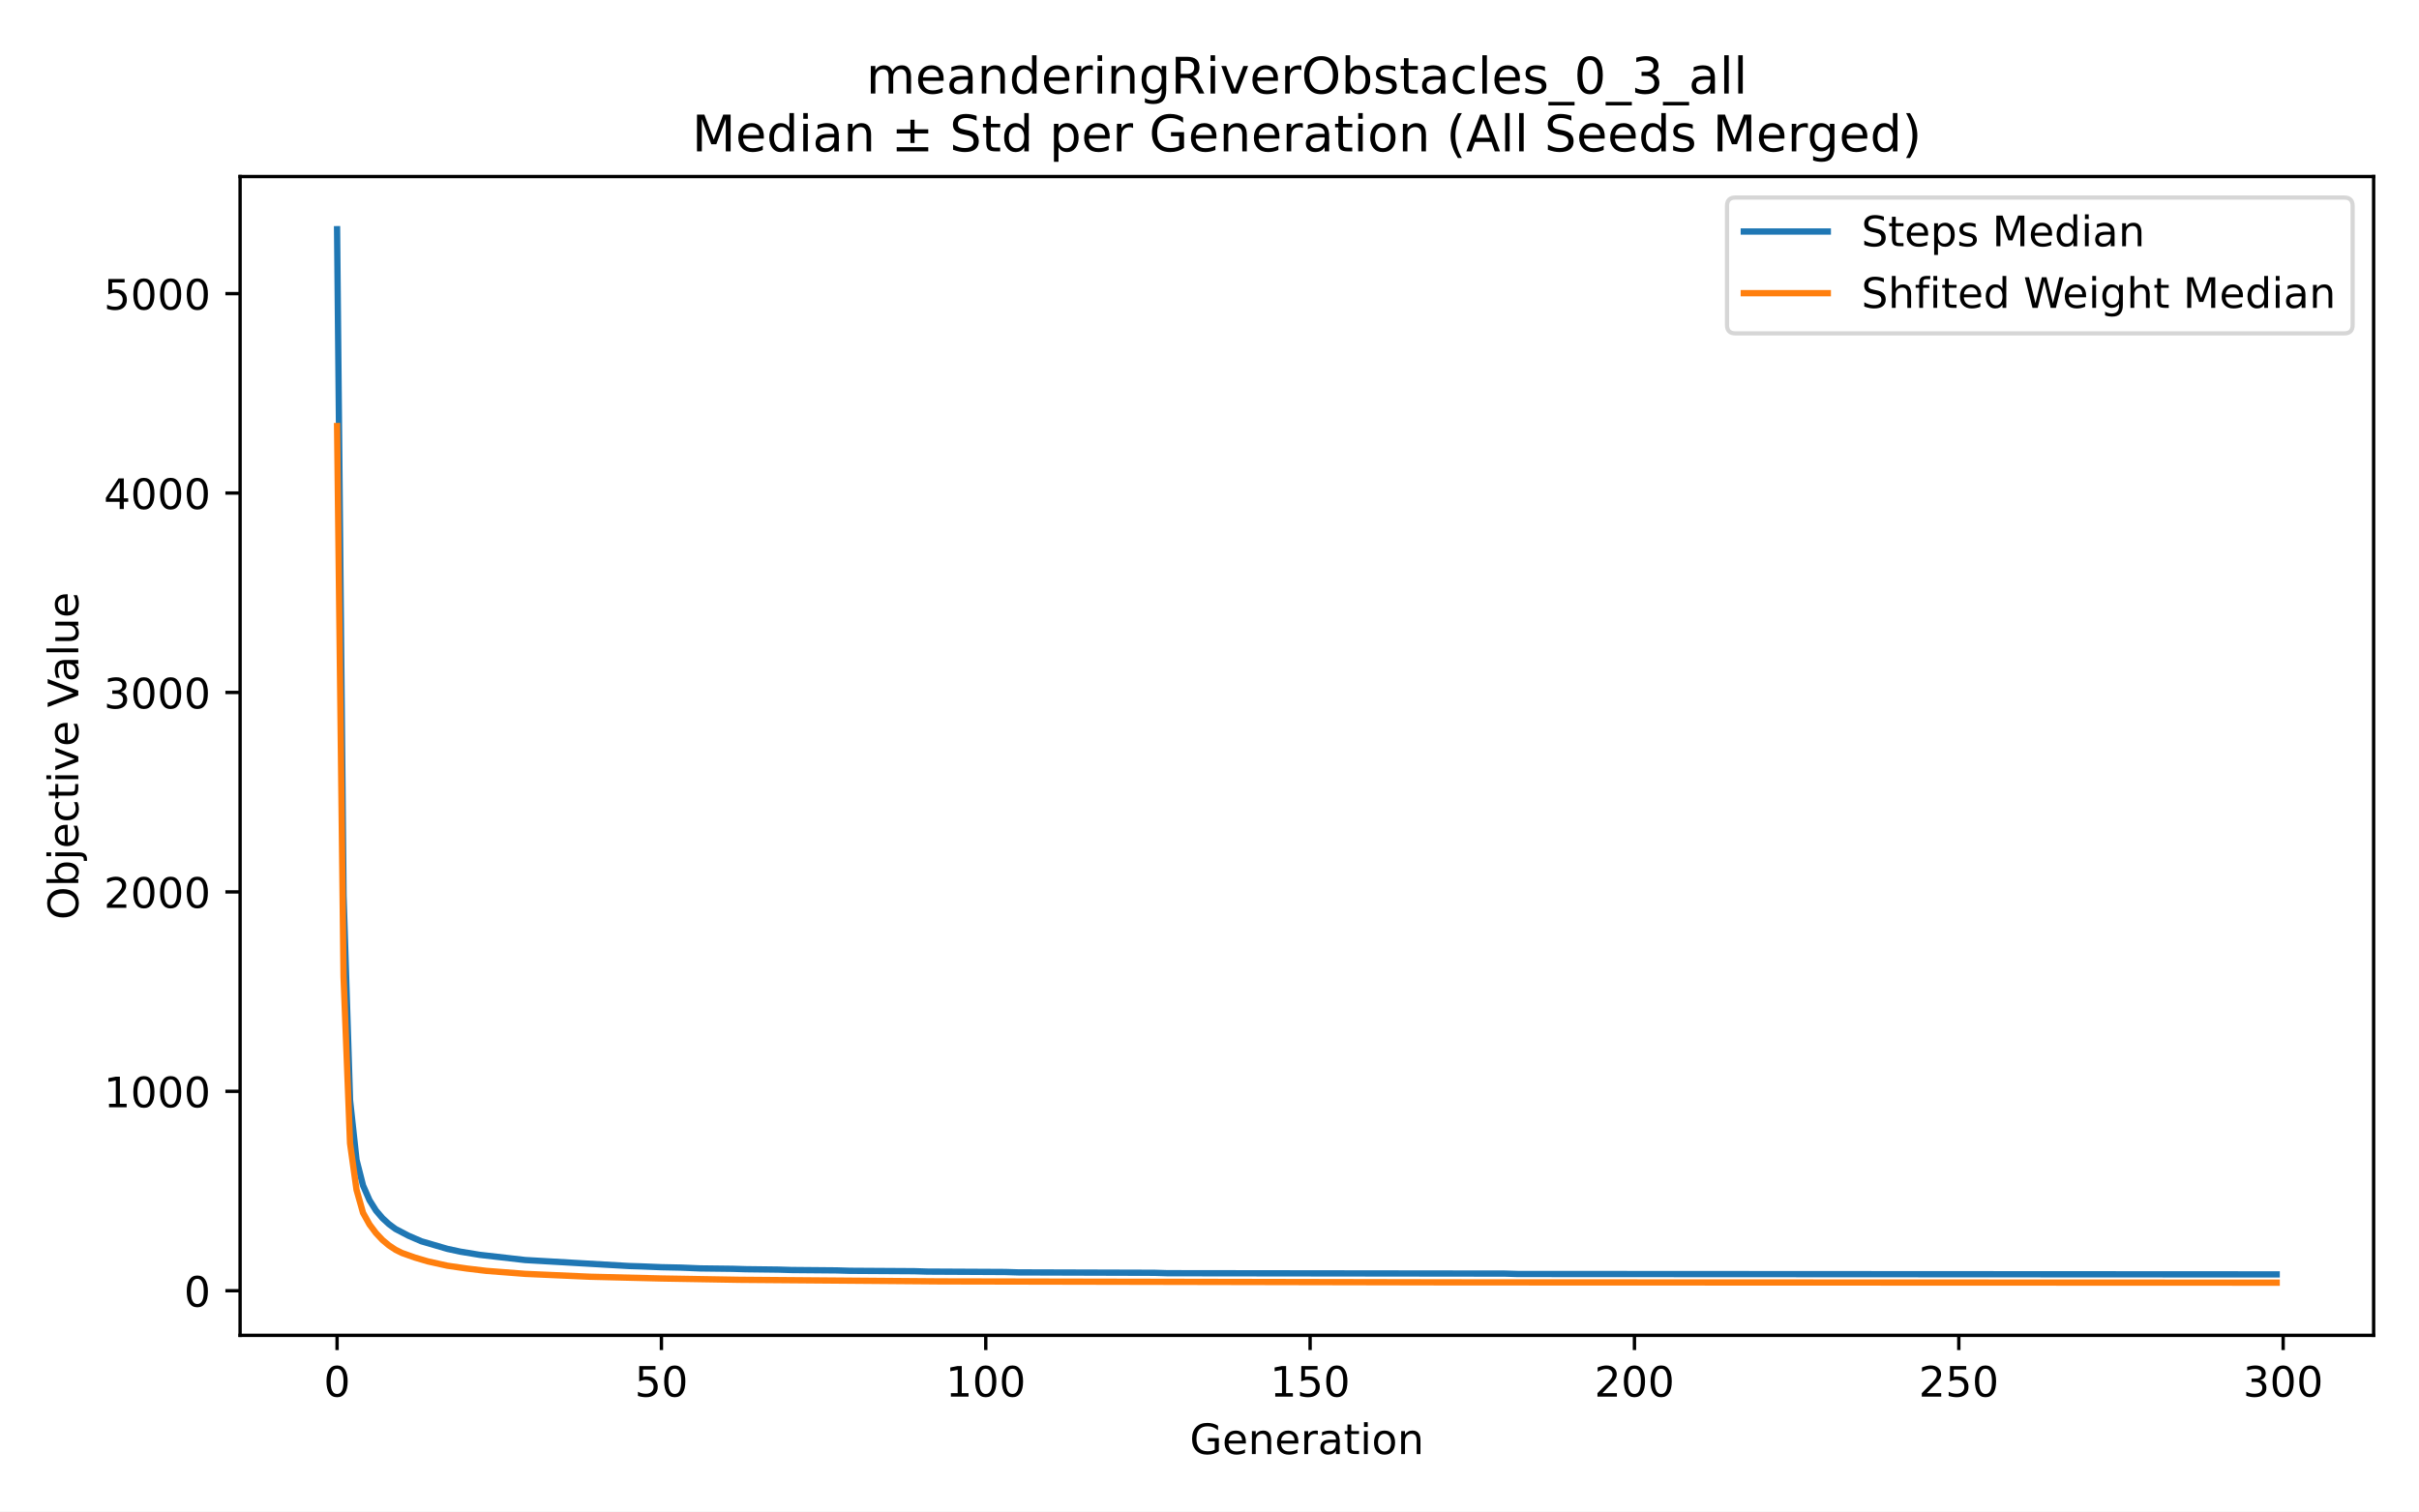
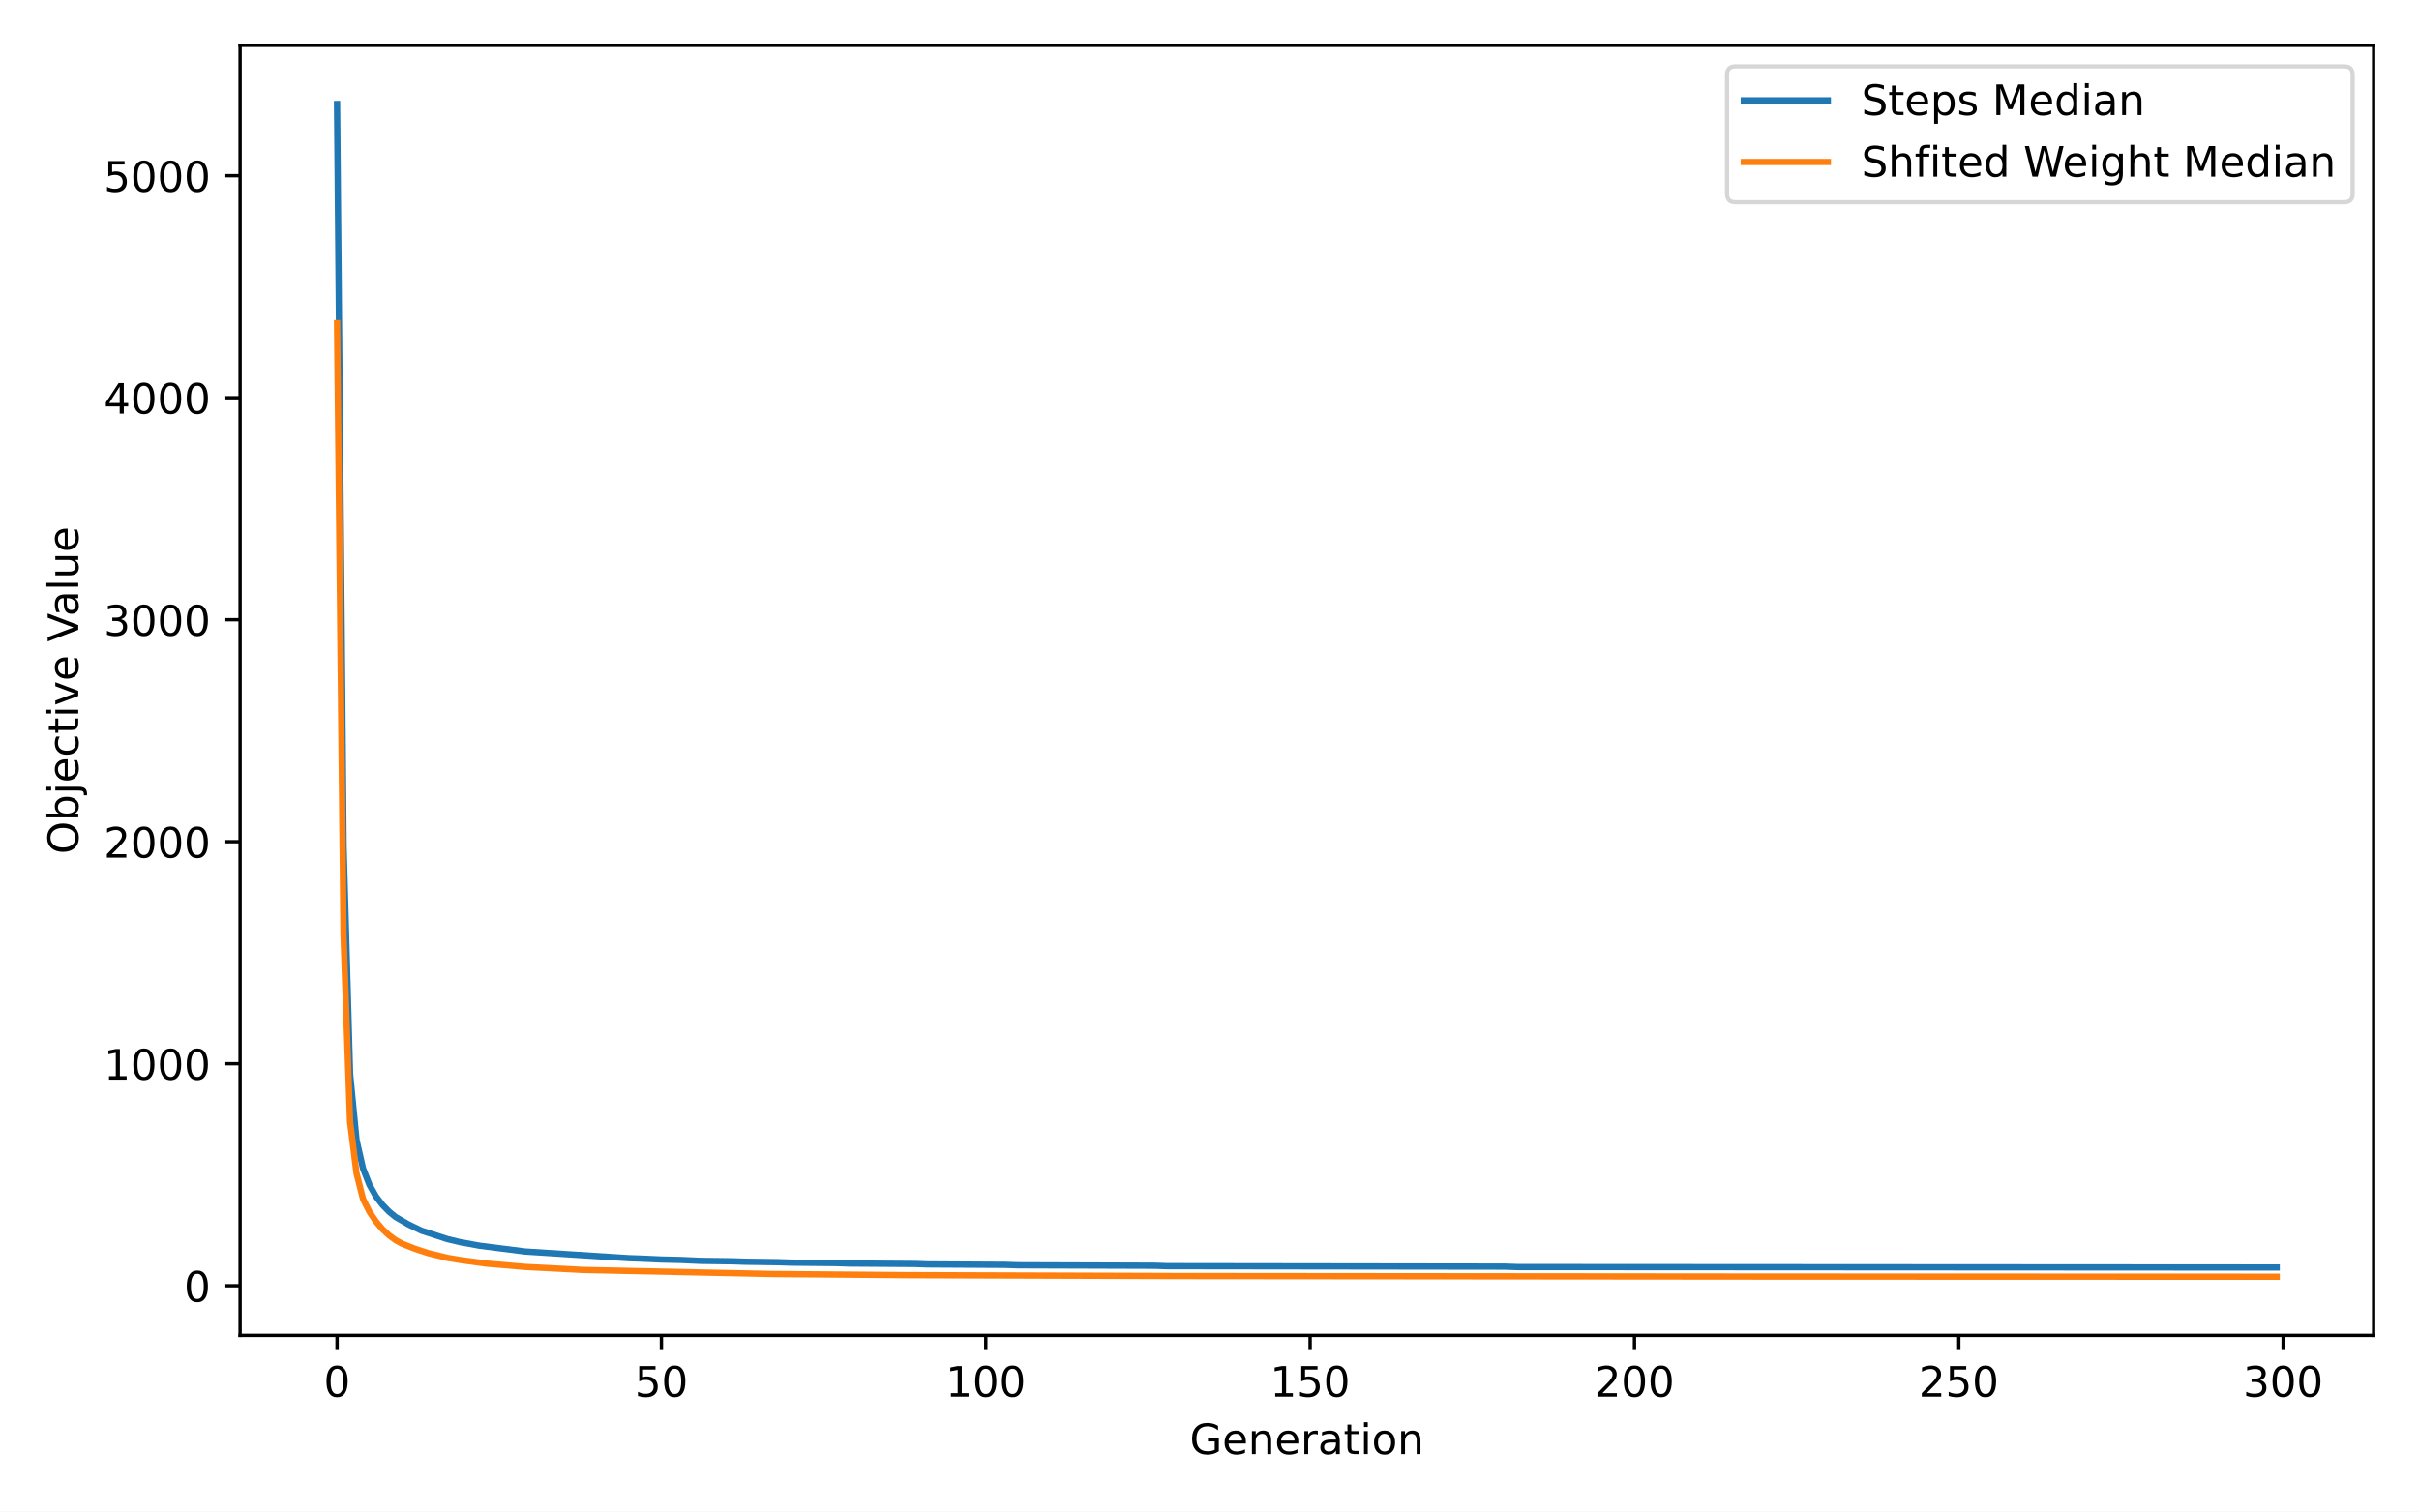
<svg xmlns="http://www.w3.org/2000/svg" xmlns:xlink="http://www.w3.org/1999/xlink" width="576pt" height="360pt" viewBox="0 0 576 360" version="1.1">
  <defs>
    <style type="text/css">*{stroke-linejoin: round; stroke-linecap: butt}</style>
  </defs>
  <g id="figure_1">
    <g id="patch_1">
      <path d="M 0 360  L 576 360  L 576 0  L 0 0  z " style="fill: #ffffff" />
    </g>
    <g id="axes_1">
      <g id="patch_2">
-         <path d="M 57.17 318.04  L 565.2 318.04  L 565.2 42.047  L 57.17 42.047  z " style="fill: #ffffff" />
+         <path d="M 57.17 318.04  L 565.2 318.04  L 565.2 10.8  L 57.17 10.8  z " style="fill: #ffffff" />
      </g>
      <g id="matplotlib.axis_1">
        <g id="xtick_1">
          <g id="line2d_1">
            <defs>
-               <path id="m3501f2c2d8" d="M 0 0  L 0 3.5  " style="stroke: #000000; stroke-width: 0.8" />
-             </defs>
-             <g>
-               <use xlink:href="#m3501f2c2d8" x="80.262" y="318.04" style="stroke: #000000; stroke-width: 0.8" />
+               <path id="md6d28631e1" d="M 0 0  L 0 3.5  " style="stroke: #000000; stroke-width: 0.8" />
+             </defs>
+             <g>
+               <use xlink:href="#md6d28631e1" x="80.262" y="318.04" style="stroke: #000000; stroke-width: 0.8" />
            </g>
          </g>
          <g id="text_1">
            <g transform="translate(77.08102 332.6384) scale(0.1 -0.1)">
              <defs>
                <path id="DejaVuSans-30" d="M 2034 4250  Q 1547 4250 1301 3770  Q 1056 3291 1056 2328  Q 1056 1369 1301 889  Q 1547 409 2034 409  Q 2525 409 2770 889  Q 3016 1369 3016 2328  Q 3016 3291 2770 3770  Q 2525 4250 2034 4250  z M 2034 4750  Q 2819 4750 3233 4129  Q 3647 3509 3647 2328  Q 3647 1150 3233 529  Q 2819 -91 2034 -91  Q 1250 -91 836 529  Q 422 1150 422 2328  Q 422 3509 836 4129  Q 1250 4750 2034 4750  z " transform="scale(0.015625)" />
              </defs>
              <use xlink:href="#DejaVuSans-30" />
            </g>
          </g>
        </g>
        <g id="xtick_2">
          <g id="line2d_2">
            <g>
-               <use xlink:href="#m3501f2c2d8" x="157.494" y="318.04" style="stroke: #000000; stroke-width: 0.8" />
+               <use xlink:href="#md6d28631e1" x="157.494" y="318.04" style="stroke: #000000; stroke-width: 0.8" />
            </g>
          </g>
          <g id="text_2">
            <g transform="translate(151.1315 332.6384) scale(0.1 -0.1)">
              <defs>
                <path id="DejaVuSans-35" d="M 691 4666  L 3169 4666  L 3169 4134  L 1269 4134  L 1269 2991  Q 1406 3038 1543 3061  Q 1681 3084 1819 3084  Q 2600 3084 3056 2656  Q 3513 2228 3513 1497  Q 3513 744 3044 326  Q 2575 -91 1722 -91  Q 1428 -91 1123 -41  Q 819 9 494 109  L 494 744  Q 775 591 1075 516  Q 1375 441 1709 441  Q 2250 441 2565 725  Q 2881 1009 2881 1497  Q 2881 1984 2565 2268  Q 2250 2553 1709 2553  Q 1456 2553 1204 2497  Q 953 2441 691 2322  L 691 4666  z " transform="scale(0.015625)" />
              </defs>
              <use xlink:href="#DejaVuSans-35" />
              <use xlink:href="#DejaVuSans-30" x="63.623" />
            </g>
          </g>
        </g>
        <g id="xtick_3">
          <g id="line2d_3">
            <g>
-               <use xlink:href="#m3501f2c2d8" x="234.726" y="318.04" style="stroke: #000000; stroke-width: 0.8" />
+               <use xlink:href="#md6d28631e1" x="234.726" y="318.04" style="stroke: #000000; stroke-width: 0.8" />
            </g>
          </g>
          <g id="text_3">
            <g transform="translate(225.1819 332.6384) scale(0.1 -0.1)">
              <defs>
                <path id="DejaVuSans-31" d="M 794 531  L 1825 531  L 1825 4091  L 703 3866  L 703 4441  L 1819 4666  L 2450 4666  L 2450 531  L 3481 531  L 3481 0  L 794 0  L 794 531  z " transform="scale(0.015625)" />
              </defs>
              <use xlink:href="#DejaVuSans-31" />
              <use xlink:href="#DejaVuSans-30" x="63.623" />
              <use xlink:href="#DejaVuSans-30" x="127.246" />
            </g>
          </g>
        </g>
        <g id="xtick_4">
          <g id="line2d_4">
            <g>
-               <use xlink:href="#m3501f2c2d8" x="311.957" y="318.04" style="stroke: #000000; stroke-width: 0.8" />
+               <use xlink:href="#md6d28631e1" x="311.957" y="318.04" style="stroke: #000000; stroke-width: 0.8" />
            </g>
          </g>
          <g id="text_4">
            <g transform="translate(302.4136 332.6384) scale(0.1 -0.1)">
              <use xlink:href="#DejaVuSans-31" />
              <use xlink:href="#DejaVuSans-35" x="63.623" />
              <use xlink:href="#DejaVuSans-30" x="127.246" />
            </g>
          </g>
        </g>
        <g id="xtick_5">
          <g id="line2d_5">
            <g>
-               <use xlink:href="#m3501f2c2d8" x="389.189" y="318.04" style="stroke: #000000; stroke-width: 0.8" />
+               <use xlink:href="#md6d28631e1" x="389.189" y="318.04" style="stroke: #000000; stroke-width: 0.8" />
            </g>
          </g>
          <g id="text_5">
            <g transform="translate(379.6452 332.6384) scale(0.1 -0.1)">
              <defs>
                <path id="DejaVuSans-32" d="M 1228 531  L 3431 531  L 3431 0  L 469 0  L 469 531  Q 828 903 1448 1529  Q 2069 2156 2228 2338  Q 2531 2678 2651 2914  Q 2772 3150 2772 3378  Q 2772 3750 2511 3984  Q 2250 4219 1831 4219  Q 1534 4219 1204 4116  Q 875 4013 500 3803  L 500 4441  Q 881 4594 1212 4672  Q 1544 4750 1819 4750  Q 2544 4750 2975 4387  Q 3406 4025 3406 3419  Q 3406 3131 3298 2873  Q 3191 2616 2906 2266  Q 2828 2175 2409 1742  Q 1991 1309 1228 531  z " transform="scale(0.015625)" />
              </defs>
              <use xlink:href="#DejaVuSans-32" />
              <use xlink:href="#DejaVuSans-30" x="63.623" />
              <use xlink:href="#DejaVuSans-30" x="127.246" />
            </g>
          </g>
        </g>
        <g id="xtick_6">
          <g id="line2d_6">
            <g>
-               <use xlink:href="#m3501f2c2d8" x="466.421" y="318.04" style="stroke: #000000; stroke-width: 0.8" />
+               <use xlink:href="#md6d28631e1" x="466.421" y="318.04" style="stroke: #000000; stroke-width: 0.8" />
            </g>
          </g>
          <g id="text_6">
            <g transform="translate(456.8769 332.6384) scale(0.1 -0.1)">
              <use xlink:href="#DejaVuSans-32" />
              <use xlink:href="#DejaVuSans-35" x="63.623" />
              <use xlink:href="#DejaVuSans-30" x="127.246" />
            </g>
          </g>
        </g>
        <g id="xtick_7">
          <g id="line2d_7">
            <g>
-               <use xlink:href="#m3501f2c2d8" x="543.652" y="318.04" style="stroke: #000000; stroke-width: 0.8" />
+               <use xlink:href="#md6d28631e1" x="543.652" y="318.04" style="stroke: #000000; stroke-width: 0.8" />
            </g>
          </g>
          <g id="text_7">
            <g transform="translate(534.1086 332.6384) scale(0.1 -0.1)">
              <defs>
                <path id="DejaVuSans-33" d="M 2597 2516  Q 3050 2419 3304 2112  Q 3559 1806 3559 1356  Q 3559 666 3084 287  Q 2609 -91 1734 -91  Q 1441 -91 1130 -33  Q 819 25 488 141  L 488 750  Q 750 597 1062 519  Q 1375 441 1716 441  Q 2309 441 2620 675  Q 2931 909 2931 1356  Q 2931 1769 2642 2001  Q 2353 2234 1838 2234  L 1294 2234  L 1294 2753  L 1863 2753  Q 2328 2753 2575 2939  Q 2822 3125 2822 3475  Q 2822 3834 2567 4026  Q 2313 4219 1838 4219  Q 1578 4219 1281 4162  Q 984 4106 628 3988  L 628 4550  Q 988 4650 1302 4700  Q 1616 4750 1894 4750  Q 2613 4750 3031 4423  Q 3450 4097 3450 3541  Q 3450 3153 3228 2886  Q 3006 2619 2597 2516  z " transform="scale(0.015625)" />
              </defs>
              <use xlink:href="#DejaVuSans-33" />
              <use xlink:href="#DejaVuSans-30" x="63.623" />
              <use xlink:href="#DejaVuSans-30" x="127.246" />
            </g>
          </g>
        </g>
        <g id="text_8">
          <g transform="translate(283.292 346.3166) scale(0.1 -0.1)">
            <defs>
              <path id="DejaVuSans-47" d="M 3809 666  L 3809 1919  L 2778 1919  L 2778 2438  L 4434 2438  L 4434 434  Q 4069 175 3628 42  Q 3188 -91 2688 -91  Q 1594 -91 976 548  Q 359 1188 359 2328  Q 359 3472 976 4111  Q 1594 4750 2688 4750  Q 3144 4750 3555 4637  Q 3966 4525 4313 4306  L 4313 3634  Q 3963 3931 3569 4081  Q 3175 4231 2741 4231  Q 1884 4231 1454 3753  Q 1025 3275 1025 2328  Q 1025 1384 1454 906  Q 1884 428 2741 428  Q 3075 428 3337 486  Q 3600 544 3809 666  z " transform="scale(0.015625)" />
              <path id="DejaVuSans-65" d="M 3597 1894  L 3597 1613  L 953 1613  Q 991 1019 1311 708  Q 1631 397 2203 397  Q 2534 397 2845 478  Q 3156 559 3463 722  L 3463 178  Q 3153 47 2828 -22  Q 2503 -91 2169 -91  Q 1331 -91 842 396  Q 353 884 353 1716  Q 353 2575 817 3079  Q 1281 3584 2069 3584  Q 2775 3584 3186 3129  Q 3597 2675 3597 1894  z M 3022 2063  Q 3016 2534 2758 2815  Q 2500 3097 2075 3097  Q 1594 3097 1305 2825  Q 1016 2553 972 2059  L 3022 2063  z " transform="scale(0.015625)" />
              <path id="DejaVuSans-6e" d="M 3513 2113  L 3513 0  L 2938 0  L 2938 2094  Q 2938 2591 2744 2837  Q 2550 3084 2163 3084  Q 1697 3084 1428 2787  Q 1159 2491 1159 1978  L 1159 0  L 581 0  L 581 3500  L 1159 3500  L 1159 2956  Q 1366 3272 1645 3428  Q 1925 3584 2291 3584  Q 2894 3584 3203 3211  Q 3513 2838 3513 2113  z " transform="scale(0.015625)" />
              <path id="DejaVuSans-72" d="M 2631 2963  Q 2534 3019 2420 3045  Q 2306 3072 2169 3072  Q 1681 3072 1420 2755  Q 1159 2438 1159 1844  L 1159 0  L 581 0  L 581 3500  L 1159 3500  L 1159 2956  Q 1341 3275 1631 3429  Q 1922 3584 2338 3584  Q 2397 3584 2469 3576  Q 2541 3569 2628 3553  L 2631 2963  z " transform="scale(0.015625)" />
              <path id="DejaVuSans-61" d="M 2194 1759  Q 1497 1759 1228 1600  Q 959 1441 959 1056  Q 959 750 1161 570  Q 1363 391 1709 391  Q 2188 391 2477 730  Q 2766 1069 2766 1631  L 2766 1759  L 2194 1759  z M 3341 1997  L 3341 0  L 2766 0  L 2766 531  Q 2569 213 2275 61  Q 1981 -91 1556 -91  Q 1019 -91 701 211  Q 384 513 384 1019  Q 384 1609 779 1909  Q 1175 2209 1959 2209  L 2766 2209  L 2766 2266  Q 2766 2663 2505 2880  Q 2244 3097 1772 3097  Q 1472 3097 1187 3025  Q 903 2953 641 2809  L 641 3341  Q 956 3463 1253 3523  Q 1550 3584 1831 3584  Q 2591 3584 2966 3190  Q 3341 2797 3341 1997  z " transform="scale(0.015625)" />
              <path id="DejaVuSans-74" d="M 1172 4494  L 1172 3500  L 2356 3500  L 2356 3053  L 1172 3053  L 1172 1153  Q 1172 725 1289 603  Q 1406 481 1766 481  L 2356 481  L 2356 0  L 1766 0  Q 1100 0 847 248  Q 594 497 594 1153  L 594 3053  L 172 3053  L 172 3500  L 594 3500  L 594 4494  L 1172 4494  z " transform="scale(0.015625)" />
              <path id="DejaVuSans-69" d="M 603 3500  L 1178 3500  L 1178 0  L 603 0  L 603 3500  z M 603 4863  L 1178 4863  L 1178 4134  L 603 4134  L 603 4863  z " transform="scale(0.015625)" />
              <path id="DejaVuSans-6f" d="M 1959 3097  Q 1497 3097 1228 2736  Q 959 2375 959 1747  Q 959 1119 1226 758  Q 1494 397 1959 397  Q 2419 397 2687 759  Q 2956 1122 2956 1747  Q 2956 2369 2687 2733  Q 2419 3097 1959 3097  z M 1959 3584  Q 2709 3584 3137 3096  Q 3566 2609 3566 1747  Q 3566 888 3137 398  Q 2709 -91 1959 -91  Q 1206 -91 779 398  Q 353 888 353 1747  Q 353 2609 779 3096  Q 1206 3584 1959 3584  z " transform="scale(0.015625)" />
            </defs>
            <use xlink:href="#DejaVuSans-47" />
            <use xlink:href="#DejaVuSans-65" x="77.49" />
            <use xlink:href="#DejaVuSans-6e" x="139.014" />
            <use xlink:href="#DejaVuSans-65" x="202.393" />
            <use xlink:href="#DejaVuSans-72" x="263.916" />
            <use xlink:href="#DejaVuSans-61" x="305.029" />
            <use xlink:href="#DejaVuSans-74" x="366.309" />
            <use xlink:href="#DejaVuSans-69" x="405.518" />
            <use xlink:href="#DejaVuSans-6f" x="433.301" />
            <use xlink:href="#DejaVuSans-6e" x="494.482" />
          </g>
        </g>
      </g>
      <g id="matplotlib.axis_2">
        <g id="ytick_1">
          <g id="line2d_8">
            <defs>
-               <path id="md5a697df8e" d="M 0 0  L -3.5 0  " style="stroke: #000000; stroke-width: 0.8" />
-             </defs>
-             <g>
-               <use xlink:href="#md5a697df8e" x="57.17" y="307.418" style="stroke: #000000; stroke-width: 0.8" />
+               <path id="m8e016ef802" d="M 0 0  L -3.5 0  " style="stroke: #000000; stroke-width: 0.8" />
+             </defs>
+             <g>
+               <use xlink:href="#m8e016ef802" x="57.17" y="306.215" style="stroke: #000000; stroke-width: 0.8" />
            </g>
          </g>
          <g id="text_9">
-             <g transform="translate(43.8075 311.2172) scale(0.1 -0.1)">
+             <g transform="translate(43.8075 310.0146) scale(0.1 -0.1)">
              <use xlink:href="#DejaVuSans-30" />
            </g>
          </g>
        </g>
        <g id="ytick_2">
          <g id="line2d_9">
            <g>
-               <use xlink:href="#md5a697df8e" x="57.17" y="259.921" style="stroke: #000000; stroke-width: 0.8" />
+               <use xlink:href="#m8e016ef802" x="57.17" y="253.341" style="stroke: #000000; stroke-width: 0.8" />
            </g>
          </g>
          <g id="text_10">
-             <g transform="translate(24.72 263.7204) scale(0.1 -0.1)">
+             <g transform="translate(24.72 257.1403) scale(0.1 -0.1)">
              <use xlink:href="#DejaVuSans-31" />
              <use xlink:href="#DejaVuSans-30" x="63.623" />
              <use xlink:href="#DejaVuSans-30" x="127.246" />
              <use xlink:href="#DejaVuSans-30" x="190.869" />
            </g>
          </g>
        </g>
        <g id="ytick_3">
          <g id="line2d_10">
            <g>
-               <use xlink:href="#md5a697df8e" x="57.17" y="212.424" style="stroke: #000000; stroke-width: 0.8" />
+               <use xlink:href="#m8e016ef802" x="57.17" y="200.467" style="stroke: #000000; stroke-width: 0.8" />
            </g>
          </g>
          <g id="text_11">
-             <g transform="translate(24.72 216.2236) scale(0.1 -0.1)">
+             <g transform="translate(24.72 204.266) scale(0.1 -0.1)">
              <use xlink:href="#DejaVuSans-32" />
              <use xlink:href="#DejaVuSans-30" x="63.623" />
              <use xlink:href="#DejaVuSans-30" x="127.246" />
              <use xlink:href="#DejaVuSans-30" x="190.869" />
            </g>
          </g>
        </g>
        <g id="ytick_4">
          <g id="line2d_11">
            <g>
-               <use xlink:href="#md5a697df8e" x="57.17" y="164.928" style="stroke: #000000; stroke-width: 0.8" />
+               <use xlink:href="#m8e016ef802" x="57.17" y="147.592" style="stroke: #000000; stroke-width: 0.8" />
            </g>
          </g>
          <g id="text_12">
-             <g transform="translate(24.72 168.7267) scale(0.1 -0.1)">
+             <g transform="translate(24.72 151.3917) scale(0.1 -0.1)">
              <use xlink:href="#DejaVuSans-33" />
              <use xlink:href="#DejaVuSans-30" x="63.623" />
              <use xlink:href="#DejaVuSans-30" x="127.246" />
              <use xlink:href="#DejaVuSans-30" x="190.869" />
            </g>
          </g>
        </g>
        <g id="ytick_5">
          <g id="line2d_12">
            <g>
-               <use xlink:href="#md5a697df8e" x="57.17" y="117.431" style="stroke: #000000; stroke-width: 0.8" />
+               <use xlink:href="#m8e016ef802" x="57.17" y="94.718" style="stroke: #000000; stroke-width: 0.8" />
            </g>
          </g>
          <g id="text_13">
-             <g transform="translate(24.72 121.2299) scale(0.1 -0.1)">
+             <g transform="translate(24.72 98.51738) scale(0.1 -0.1)">
              <defs>
                <path id="DejaVuSans-34" d="M 2419 4116  L 825 1625  L 2419 1625  L 2419 4116  z M 2253 4666  L 3047 4666  L 3047 1625  L 3713 1625  L 3713 1100  L 3047 1100  L 3047 0  L 2419 0  L 2419 1100  L 313 1100  L 313 1709  L 2253 4666  z " transform="scale(0.015625)" />
              </defs>
              <use xlink:href="#DejaVuSans-34" />
              <use xlink:href="#DejaVuSans-30" x="63.623" />
              <use xlink:href="#DejaVuSans-30" x="127.246" />
              <use xlink:href="#DejaVuSans-30" x="190.869" />
            </g>
          </g>
        </g>
        <g id="ytick_6">
          <g id="line2d_13">
            <g>
-               <use xlink:href="#md5a697df8e" x="57.17" y="69.934" style="stroke: #000000; stroke-width: 0.8" />
+               <use xlink:href="#m8e016ef802" x="57.17" y="41.844" style="stroke: #000000; stroke-width: 0.8" />
            </g>
          </g>
          <g id="text_14">
-             <g transform="translate(24.72 73.73307) scale(0.1 -0.1)">
+             <g transform="translate(24.72 45.64308) scale(0.1 -0.1)">
              <use xlink:href="#DejaVuSans-35" />
              <use xlink:href="#DejaVuSans-30" x="63.623" />
              <use xlink:href="#DejaVuSans-30" x="127.246" />
              <use xlink:href="#DejaVuSans-30" x="190.869" />
            </g>
          </g>
        </g>
        <g id="text_15">
-           <g transform="translate(18.64031 219.0741) rotate(-90) scale(0.1 -0.1)">
+           <g transform="translate(18.64031 203.4505) rotate(-90) scale(0.1 -0.1)">
            <defs>
              <path id="DejaVuSans-4f" d="M 2522 4238  Q 1834 4238 1429 3725  Q 1025 3213 1025 2328  Q 1025 1447 1429 934  Q 1834 422 2522 422  Q 3209 422 3611 934  Q 4013 1447 4013 2328  Q 4013 3213 3611 3725  Q 3209 4238 2522 4238  z M 2522 4750  Q 3503 4750 4090 4092  Q 4678 3434 4678 2328  Q 4678 1225 4090 567  Q 3503 -91 2522 -91  Q 1538 -91 948 565  Q 359 1222 359 2328  Q 359 3434 948 4092  Q 1538 4750 2522 4750  z " transform="scale(0.015625)" />
              <path id="DejaVuSans-62" d="M 3116 1747  Q 3116 2381 2855 2742  Q 2594 3103 2138 3103  Q 1681 3103 1420 2742  Q 1159 2381 1159 1747  Q 1159 1113 1420 752  Q 1681 391 2138 391  Q 2594 391 2855 752  Q 3116 1113 3116 1747  z M 1159 2969  Q 1341 3281 1617 3432  Q 1894 3584 2278 3584  Q 2916 3584 3314 3078  Q 3713 2572 3713 1747  Q 3713 922 3314 415  Q 2916 -91 2278 -91  Q 1894 -91 1617 61  Q 1341 213 1159 525  L 1159 0  L 581 0  L 581 4863  L 1159 4863  L 1159 2969  z " transform="scale(0.015625)" />
              <path id="DejaVuSans-6a" d="M 603 3500  L 1178 3500  L 1178 -63  Q 1178 -731 923 -1031  Q 669 -1331 103 -1331  L -116 -1331  L -116 -844  L 38 -844  Q 366 -844 484 -692  Q 603 -541 603 -63  L 603 3500  z M 603 4863  L 1178 4863  L 1178 4134  L 603 4134  L 603 4863  z " transform="scale(0.015625)" />
              <path id="DejaVuSans-63" d="M 3122 3366  L 3122 2828  Q 2878 2963 2633 3030  Q 2388 3097 2138 3097  Q 1578 3097 1268 2742  Q 959 2388 959 1747  Q 959 1106 1268 751  Q 1578 397 2138 397  Q 2388 397 2633 464  Q 2878 531 3122 666  L 3122 134  Q 2881 22 2623 -34  Q 2366 -91 2075 -91  Q 1284 -91 818 406  Q 353 903 353 1747  Q 353 2603 823 3093  Q 1294 3584 2113 3584  Q 2378 3584 2631 3529  Q 2884 3475 3122 3366  z " transform="scale(0.015625)" />
              <path id="DejaVuSans-76" d="M 191 3500  L 800 3500  L 1894 563  L 2988 3500  L 3597 3500  L 2284 0  L 1503 0  L 191 3500  z " transform="scale(0.015625)" />
              <path id="DejaVuSans-20" transform="scale(0.015625)" />
              <path id="DejaVuSans-56" d="M 1831 0  L 50 4666  L 709 4666  L 2188 738  L 3669 4666  L 4325 4666  L 2547 0  L 1831 0  z " transform="scale(0.015625)" />
              <path id="DejaVuSans-6c" d="M 603 4863  L 1178 4863  L 1178 0  L 603 0  L 603 4863  z " transform="scale(0.015625)" />
              <path id="DejaVuSans-75" d="M 544 1381  L 544 3500  L 1119 3500  L 1119 1403  Q 1119 906 1312 657  Q 1506 409 1894 409  Q 2359 409 2629 706  Q 2900 1003 2900 1516  L 2900 3500  L 3475 3500  L 3475 0  L 2900 0  L 2900 538  Q 2691 219 2414 64  Q 2138 -91 1772 -91  Q 1169 -91 856 284  Q 544 659 544 1381  z M 1991 3584  L 1991 3584  z " transform="scale(0.015625)" />
            </defs>
            <use xlink:href="#DejaVuSans-4f" />
            <use xlink:href="#DejaVuSans-62" x="78.711" />
            <use xlink:href="#DejaVuSans-6a" x="142.188" />
            <use xlink:href="#DejaVuSans-65" x="169.971" />
            <use xlink:href="#DejaVuSans-63" x="231.494" />
            <use xlink:href="#DejaVuSans-74" x="286.475" />
            <use xlink:href="#DejaVuSans-69" x="325.684" />
            <use xlink:href="#DejaVuSans-76" x="353.467" />
            <use xlink:href="#DejaVuSans-65" x="412.646" />
            <use xlink:href="#DejaVuSans-20" x="474.17" />
            <use xlink:href="#DejaVuSans-56" x="505.957" />
            <use xlink:href="#DejaVuSans-61" x="566.615" />
            <use xlink:href="#DejaVuSans-6c" x="627.895" />
            <use xlink:href="#DejaVuSans-75" x="655.678" />
            <use xlink:href="#DejaVuSans-65" x="719.057" />
          </g>
        </g>
      </g>
      <g id="line2d_14">
-         <path d="M 80.262 54.592  L 81.807 213.327  L 83.352 262.011  L 84.896 276.26  L 86.441 282.34  L 87.985 285.854  L 89.53 288.324  L 91.075 290.129  L 92.619 291.554  L 94.164 292.694  L 97.253 294.309  L 100.343 295.639  L 106.521 297.444  L 109.61 298.109  L 114.244 298.869  L 125.057 300.103  L 149.771 301.528  L 152.86 301.623  L 157.494 301.813  L 162.128 301.908  L 166.762 302.098  L 174.485 302.193  L 177.574 302.288  L 185.297 302.383  L 188.387 302.478  L 199.199 302.573  L 202.288 302.668  L 217.735 302.763  L 220.824 302.858  L 239.36 302.953  L 242.449 303.048  L 274.886 303.143  L 277.975 303.238  L 358.296 303.333  L 361.386 303.428  L 542.108 303.523  L 542.108 303.523  " clip-path="url(#p85c5a3e337)" style="fill: none; stroke: #1f77b4; stroke-width: 1.5; stroke-linecap: square" />
+         <path d="M 80.262 24.765  L 81.807 201.471  L 83.352 255.668  L 84.896 271.53  L 86.441 278.298  L 87.985 282.21  L 89.53 284.96  L 91.075 286.969  L 92.619 288.555  L 94.164 289.824  L 97.253 291.622  L 100.343 293.103  L 106.521 295.112  L 109.61 295.852  L 114.244 296.698  L 125.057 298.073  L 149.771 299.659  L 152.86 299.765  L 157.494 299.976  L 162.128 300.082  L 166.762 300.293  L 174.485 300.399  L 177.574 300.505  L 185.297 300.611  L 188.387 300.716  L 199.199 300.822  L 202.288 300.928  L 217.735 301.034  L 220.824 301.139  L 239.36 301.245  L 242.449 301.351  L 274.886 301.457  L 277.975 301.562  L 358.296 301.668  L 361.386 301.774  L 542.108 301.88  L 542.108 301.88  " clip-path="url(#p77d2aba9ed)" style="fill: none; stroke: #1f77b4; stroke-width: 1.5; stroke-linecap: square" />
      </g>
      <g id="line2d_15">
-         <path d="M 80.262 101.477  L 81.807 232.627  L 83.352 272.301  L 84.896 283.385  L 86.441 288.859  L 87.985 291.63  L 89.53 293.693  L 91.075 295.333  L 92.619 296.623  L 94.164 297.648  L 95.709 298.419  L 98.798 299.515  L 101.887 300.427  L 106.521 301.456  L 111.155 302.128  L 115.789 302.681  L 125.057 303.397  L 140.503 304.08  L 157.494 304.499  L 176.03 304.812  L 223.913 305.189  L 345.939 305.422  L 542.108 305.494  L 542.108 305.494  " clip-path="url(#p85c5a3e337)" style="fill: none; stroke: #ff7f0e; stroke-width: 1.5; stroke-linecap: square" />
+         <path d="M 80.262 76.958  L 81.807 222.957  L 83.352 267.123  L 84.896 279.462  L 86.441 285.555  L 87.985 288.64  L 89.53 290.936  L 91.075 292.762  L 92.619 294.199  L 94.164 295.339  L 95.709 296.197  L 98.798 297.417  L 101.887 298.433  L 106.521 299.578  L 109.61 300.096  L 115.789 300.942  L 125.057 301.739  L 138.958 302.462  L 183.753 303.422  L 216.19 303.694  L 279.52 303.904  L 421.626 304.035  L 542.108 304.074  L 542.108 304.074  " clip-path="url(#p77d2aba9ed)" style="fill: none; stroke: #ff7f0e; stroke-width: 1.5; stroke-linecap: square" />
      </g>
      <g id="patch_3">
-         <path d="M 57.17 318.04  L 57.17 42.047  " style="fill: none; stroke: #000000; stroke-width: 0.8; stroke-linejoin: miter; stroke-linecap: square" />
+         <path d="M 57.17 318.04  L 57.17 10.8  " style="fill: none; stroke: #000000; stroke-width: 0.8; stroke-linejoin: miter; stroke-linecap: square" />
      </g>
      <g id="patch_4">
-         <path d="M 565.2 318.04  L 565.2 42.047  " style="fill: none; stroke: #000000; stroke-width: 0.8; stroke-linejoin: miter; stroke-linecap: square" />
+         <path d="M 565.2 318.04  L 565.2 10.8  " style="fill: none; stroke: #000000; stroke-width: 0.8; stroke-linejoin: miter; stroke-linecap: square" />
      </g>
      <g id="patch_5">
        <path d="M 57.17 318.04  L 565.2 318.04  " style="fill: none; stroke: #000000; stroke-width: 0.8; stroke-linejoin: miter; stroke-linecap: square" />
      </g>
      <g id="patch_6">
-         <path d="M 57.17 42.047  L 565.2 42.047  " style="fill: none; stroke: #000000; stroke-width: 0.8; stroke-linejoin: miter; stroke-linecap: square" />
-       </g>
-       <g id="text_16">
-         <g transform="translate(206.2619 22.27613) scale(0.12 -0.12)">
-           <defs>
-             <path id="DejaVuSans-6d" d="M 3328 2828  Q 3544 3216 3844 3400  Q 4144 3584 4550 3584  Q 5097 3584 5394 3201  Q 5691 2819 5691 2113  L 5691 0  L 5113 0  L 5113 2094  Q 5113 2597 4934 2840  Q 4756 3084 4391 3084  Q 3944 3084 3684 2787  Q 3425 2491 3425 1978  L 3425 0  L 2847 0  L 2847 2094  Q 2847 2600 2669 2842  Q 2491 3084 2119 3084  Q 1678 3084 1418 2786  Q 1159 2488 1159 1978  L 1159 0  L 581 0  L 581 3500  L 1159 3500  L 1159 2956  Q 1356 3278 1631 3431  Q 1906 3584 2284 3584  Q 2666 3584 2933 3390  Q 3200 3197 3328 2828  z " transform="scale(0.015625)" />
-             <path id="DejaVuSans-64" d="M 2906 2969  L 2906 4863  L 3481 4863  L 3481 0  L 2906 0  L 2906 525  Q 2725 213 2448 61  Q 2172 -91 1784 -91  Q 1150 -91 751 415  Q 353 922 353 1747  Q 353 2572 751 3078  Q 1150 3584 1784 3584  Q 2172 3584 2448 3432  Q 2725 3281 2906 2969  z M 947 1747  Q 947 1113 1208 752  Q 1469 391 1925 391  Q 2381 391 2643 752  Q 2906 1113 2906 1747  Q 2906 2381 2643 2742  Q 2381 3103 1925 3103  Q 1469 3103 1208 2742  Q 947 2381 947 1747  z " transform="scale(0.015625)" />
-             <path id="DejaVuSans-67" d="M 2906 1791  Q 2906 2416 2648 2759  Q 2391 3103 1925 3103  Q 1463 3103 1205 2759  Q 947 2416 947 1791  Q 947 1169 1205 825  Q 1463 481 1925 481  Q 2391 481 2648 825  Q 2906 1169 2906 1791  z M 3481 434  Q 3481 -459 3084 -895  Q 2688 -1331 1869 -1331  Q 1566 -1331 1297 -1286  Q 1028 -1241 775 -1147  L 775 -588  Q 1028 -725 1275 -790  Q 1522 -856 1778 -856  Q 2344 -856 2625 -561  Q 2906 -266 2906 331  L 2906 616  Q 2728 306 2450 153  Q 2172 0 1784 0  Q 1141 0 747 490  Q 353 981 353 1791  Q 353 2603 747 3093  Q 1141 3584 1784 3584  Q 2172 3584 2450 3431  Q 2728 3278 2906 2969  L 2906 3500  L 3481 3500  L 3481 434  z " transform="scale(0.015625)" />
-             <path id="DejaVuSans-52" d="M 2841 2188  Q 3044 2119 3236 1894  Q 3428 1669 3622 1275  L 4263 0  L 3584 0  L 2988 1197  Q 2756 1666 2539 1819  Q 2322 1972 1947 1972  L 1259 1972  L 1259 0  L 628 0  L 628 4666  L 2053 4666  Q 2853 4666 3247 4331  Q 3641 3997 3641 3322  Q 3641 2881 3436 2590  Q 3231 2300 2841 2188  z M 1259 4147  L 1259 2491  L 2053 2491  Q 2509 2491 2742 2702  Q 2975 2913 2975 3322  Q 2975 3731 2742 3939  Q 2509 4147 2053 4147  L 1259 4147  z " transform="scale(0.015625)" />
-             <path id="DejaVuSans-73" d="M 2834 3397  L 2834 2853  Q 2591 2978 2328 3040  Q 2066 3103 1784 3103  Q 1356 3103 1142 2972  Q 928 2841 928 2578  Q 928 2378 1081 2264  Q 1234 2150 1697 2047  L 1894 2003  Q 2506 1872 2764 1633  Q 3022 1394 3022 966  Q 3022 478 2636 193  Q 2250 -91 1575 -91  Q 1294 -91 989 -36  Q 684 19 347 128  L 347 722  Q 666 556 975 473  Q 1284 391 1588 391  Q 1994 391 2212 530  Q 2431 669 2431 922  Q 2431 1156 2273 1281  Q 2116 1406 1581 1522  L 1381 1569  Q 847 1681 609 1914  Q 372 2147 372 2553  Q 372 3047 722 3315  Q 1072 3584 1716 3584  Q 2034 3584 2315 3537  Q 2597 3491 2834 3397  z " transform="scale(0.015625)" />
-             <path id="DejaVuSans-5f" d="M 3263 -1063  L 3263 -1509  L -63 -1509  L -63 -1063  L 3263 -1063  z " transform="scale(0.015625)" />
-           </defs>
-           <use xlink:href="#DejaVuSans-6d" />
-           <use xlink:href="#DejaVuSans-65" x="97.412" />
-           <use xlink:href="#DejaVuSans-61" x="158.936" />
-           <use xlink:href="#DejaVuSans-6e" x="220.215" />
-           <use xlink:href="#DejaVuSans-64" x="283.594" />
-           <use xlink:href="#DejaVuSans-65" x="347.07" />
-           <use xlink:href="#DejaVuSans-72" x="408.594" />
-           <use xlink:href="#DejaVuSans-69" x="449.707" />
-           <use xlink:href="#DejaVuSans-6e" x="477.49" />
-           <use xlink:href="#DejaVuSans-67" x="540.869" />
-           <use xlink:href="#DejaVuSans-52" x="604.346" />
-           <use xlink:href="#DejaVuSans-69" x="673.828" />
-           <use xlink:href="#DejaVuSans-76" x="701.611" />
-           <use xlink:href="#DejaVuSans-65" x="760.791" />
-           <use xlink:href="#DejaVuSans-72" x="822.314" />
-           <use xlink:href="#DejaVuSans-4f" x="863.428" />
-           <use xlink:href="#DejaVuSans-62" x="942.139" />
-           <use xlink:href="#DejaVuSans-73" x="1005.615" />
-           <use xlink:href="#DejaVuSans-74" x="1057.715" />
-           <use xlink:href="#DejaVuSans-61" x="1096.924" />
-           <use xlink:href="#DejaVuSans-63" x="1158.203" />
-           <use xlink:href="#DejaVuSans-6c" x="1213.184" />
-           <use xlink:href="#DejaVuSans-65" x="1240.967" />
-           <use xlink:href="#DejaVuSans-73" x="1302.49" />
-           <use xlink:href="#DejaVuSans-5f" x="1354.59" />
-           <use xlink:href="#DejaVuSans-30" x="1404.59" />
-           <use xlink:href="#DejaVuSans-5f" x="1468.213" />
-           <use xlink:href="#DejaVuSans-33" x="1518.213" />
-           <use xlink:href="#DejaVuSans-5f" x="1581.836" />
-           <use xlink:href="#DejaVuSans-61" x="1631.836" />
-           <use xlink:href="#DejaVuSans-6c" x="1693.115" />
-           <use xlink:href="#DejaVuSans-6c" x="1720.898" />
-         </g>
-         <g transform="translate(164.7878 36.04725) scale(0.12 -0.12)">
-           <defs>
-             <path id="DejaVuSans-4d" d="M 628 4666  L 1569 4666  L 2759 1491  L 3956 4666  L 4897 4666  L 4897 0  L 4281 0  L 4281 4097  L 3078 897  L 2444 897  L 1241 4097  L 1241 0  L 628 0  L 628 4666  z " transform="scale(0.015625)" />
-             <path id="DejaVuSans-b1" d="M 2944 4013  L 2944 2803  L 4684 2803  L 4684 2272  L 2944 2272  L 2944 1063  L 2419 1063  L 2419 2272  L 678 2272  L 678 2803  L 2419 2803  L 2419 4013  L 2944 4013  z M 678 531  L 4684 531  L 4684 0  L 678 0  L 678 531  z " transform="scale(0.015625)" />
-             <path id="DejaVuSans-53" d="M 3425 4513  L 3425 3897  Q 3066 4069 2747 4153  Q 2428 4238 2131 4238  Q 1616 4238 1336 4038  Q 1056 3838 1056 3469  Q 1056 3159 1242 3001  Q 1428 2844 1947 2747  L 2328 2669  Q 3034 2534 3370 2195  Q 3706 1856 3706 1288  Q 3706 609 3251 259  Q 2797 -91 1919 -91  Q 1588 -91 1214 -16  Q 841 59 441 206  L 441 856  Q 825 641 1194 531  Q 1563 422 1919 422  Q 2459 422 2753 634  Q 3047 847 3047 1241  Q 3047 1584 2836 1778  Q 2625 1972 2144 2069  L 1759 2144  Q 1053 2284 737 2584  Q 422 2884 422 3419  Q 422 4038 858 4394  Q 1294 4750 2059 4750  Q 2388 4750 2728 4690  Q 3069 4631 3425 4513  z " transform="scale(0.015625)" />
-             <path id="DejaVuSans-70" d="M 1159 525  L 1159 -1331  L 581 -1331  L 581 3500  L 1159 3500  L 1159 2969  Q 1341 3281 1617 3432  Q 1894 3584 2278 3584  Q 2916 3584 3314 3078  Q 3713 2572 3713 1747  Q 3713 922 3314 415  Q 2916 -91 2278 -91  Q 1894 -91 1617 61  Q 1341 213 1159 525  z M 3116 1747  Q 3116 2381 2855 2742  Q 2594 3103 2138 3103  Q 1681 3103 1420 2742  Q 1159 2381 1159 1747  Q 1159 1113 1420 752  Q 1681 391 2138 391  Q 2594 391 2855 752  Q 3116 1113 3116 1747  z " transform="scale(0.015625)" />
-             <path id="DejaVuSans-28" d="M 1984 4856  Q 1566 4138 1362 3434  Q 1159 2731 1159 2009  Q 1159 1288 1364 580  Q 1569 -128 1984 -844  L 1484 -844  Q 1016 -109 783 600  Q 550 1309 550 2009  Q 550 2706 781 3412  Q 1013 4119 1484 4856  L 1984 4856  z " transform="scale(0.015625)" />
-             <path id="DejaVuSans-41" d="M 2188 4044  L 1331 1722  L 3047 1722  L 2188 4044  z M 1831 4666  L 2547 4666  L 4325 0  L 3669 0  L 3244 1197  L 1141 1197  L 716 0  L 50 0  L 1831 4666  z " transform="scale(0.015625)" />
-             <path id="DejaVuSans-29" d="M 513 4856  L 1013 4856  Q 1481 4119 1714 3412  Q 1947 2706 1947 2009  Q 1947 1309 1714 600  Q 1481 -109 1013 -844  L 513 -844  Q 928 -128 1133 580  Q 1338 1288 1338 2009  Q 1338 2731 1133 3434  Q 928 4138 513 4856  z " transform="scale(0.015625)" />
-           </defs>
-           <use xlink:href="#DejaVuSans-4d" />
-           <use xlink:href="#DejaVuSans-65" x="86.279" />
-           <use xlink:href="#DejaVuSans-64" x="147.803" />
-           <use xlink:href="#DejaVuSans-69" x="211.279" />
-           <use xlink:href="#DejaVuSans-61" x="239.062" />
-           <use xlink:href="#DejaVuSans-6e" x="300.342" />
-           <use xlink:href="#DejaVuSans-20" x="363.721" />
-           <use xlink:href="#DejaVuSans-b1" x="395.508" />
-           <use xlink:href="#DejaVuSans-20" x="479.297" />
-           <use xlink:href="#DejaVuSans-53" x="511.084" />
-           <use xlink:href="#DejaVuSans-74" x="574.561" />
-           <use xlink:href="#DejaVuSans-64" x="613.77" />
-           <use xlink:href="#DejaVuSans-20" x="677.246" />
-           <use xlink:href="#DejaVuSans-70" x="709.033" />
-           <use xlink:href="#DejaVuSans-65" x="772.51" />
-           <use xlink:href="#DejaVuSans-72" x="834.033" />
-           <use xlink:href="#DejaVuSans-20" x="875.146" />
-           <use xlink:href="#DejaVuSans-47" x="906.934" />
-           <use xlink:href="#DejaVuSans-65" x="984.424" />
-           <use xlink:href="#DejaVuSans-6e" x="1045.947" />
-           <use xlink:href="#DejaVuSans-65" x="1109.326" />
-           <use xlink:href="#DejaVuSans-72" x="1170.85" />
-           <use xlink:href="#DejaVuSans-61" x="1211.963" />
-           <use xlink:href="#DejaVuSans-74" x="1273.242" />
-           <use xlink:href="#DejaVuSans-69" x="1312.451" />
-           <use xlink:href="#DejaVuSans-6f" x="1340.234" />
-           <use xlink:href="#DejaVuSans-6e" x="1401.416" />
-           <use xlink:href="#DejaVuSans-20" x="1464.795" />
-           <use xlink:href="#DejaVuSans-28" x="1496.582" />
-           <use xlink:href="#DejaVuSans-41" x="1535.596" />
-           <use xlink:href="#DejaVuSans-6c" x="1604.004" />
-           <use xlink:href="#DejaVuSans-6c" x="1631.787" />
-           <use xlink:href="#DejaVuSans-20" x="1659.57" />
-           <use xlink:href="#DejaVuSans-53" x="1691.357" />
-           <use xlink:href="#DejaVuSans-65" x="1754.834" />
-           <use xlink:href="#DejaVuSans-65" x="1816.357" />
-           <use xlink:href="#DejaVuSans-64" x="1877.881" />
-           <use xlink:href="#DejaVuSans-73" x="1941.357" />
-           <use xlink:href="#DejaVuSans-20" x="1993.457" />
-           <use xlink:href="#DejaVuSans-4d" x="2025.244" />
-           <use xlink:href="#DejaVuSans-65" x="2111.523" />
-           <use xlink:href="#DejaVuSans-72" x="2173.047" />
-           <use xlink:href="#DejaVuSans-67" x="2212.41" />
-           <use xlink:href="#DejaVuSans-65" x="2275.887" />
-           <use xlink:href="#DejaVuSans-64" x="2337.41" />
-           <use xlink:href="#DejaVuSans-29" x="2400.887" />
-         </g>
+         <path d="M 57.17 10.8  L 565.2 10.8  " style="fill: none; stroke: #000000; stroke-width: 0.8; stroke-linejoin: miter; stroke-linecap: square" />
      </g>
      <g id="legend_1">
        <g id="patch_7">
-           <path d="M 413.227 79.403  L 558.2 79.403  Q 560.2 79.403 560.2 77.403  L 560.2 49.047  Q 560.2 47.047 558.2 47.047  L 413.227 47.047  Q 411.227 47.047 411.227 49.047  L 411.227 77.403  Q 411.227 79.403 413.227 79.403  z " style="fill: #ffffff; opacity: 0.8; stroke: #cccccc; stroke-linejoin: miter" />
+           <path d="M 413.227 48.156  L 558.2 48.156  Q 560.2 48.156 560.2 46.156  L 560.2 17.8  Q 560.2 15.8 558.2 15.8  L 413.227 15.8  Q 411.227 15.8 411.227 17.8  L 411.227 46.156  Q 411.227 48.156 413.227 48.156  z " style="fill: #ffffff; opacity: 0.8; stroke: #cccccc; stroke-linejoin: miter" />
        </g>
        <g id="line2d_16">
-           <path d="M 415.227 55.146  L 425.227 55.146  L 435.227 55.146  " style="fill: none; stroke: #1f77b4; stroke-width: 1.5; stroke-linecap: square" />
-         </g>
-         <g id="text_17">
-           <g transform="translate(443.2266 58.64569) scale(0.1 -0.1)">
+           <path d="M 415.227 23.898  L 425.227 23.898  L 435.227 23.898  " style="fill: none; stroke: #1f77b4; stroke-width: 1.5; stroke-linecap: square" />
+         </g>
+         <g id="text_16">
+           <g transform="translate(443.2266 27.39844) scale(0.1 -0.1)">
+             <defs>
+               <path id="DejaVuSans-53" d="M 3425 4513  L 3425 3897  Q 3066 4069 2747 4153  Q 2428 4238 2131 4238  Q 1616 4238 1336 4038  Q 1056 3838 1056 3469  Q 1056 3159 1242 3001  Q 1428 2844 1947 2747  L 2328 2669  Q 3034 2534 3370 2195  Q 3706 1856 3706 1288  Q 3706 609 3251 259  Q 2797 -91 1919 -91  Q 1588 -91 1214 -16  Q 841 59 441 206  L 441 856  Q 825 641 1194 531  Q 1563 422 1919 422  Q 2459 422 2753 634  Q 3047 847 3047 1241  Q 3047 1584 2836 1778  Q 2625 1972 2144 2069  L 1759 2144  Q 1053 2284 737 2584  Q 422 2884 422 3419  Q 422 4038 858 4394  Q 1294 4750 2059 4750  Q 2388 4750 2728 4690  Q 3069 4631 3425 4513  z " transform="scale(0.015625)" />
+               <path id="DejaVuSans-70" d="M 1159 525  L 1159 -1331  L 581 -1331  L 581 3500  L 1159 3500  L 1159 2969  Q 1341 3281 1617 3432  Q 1894 3584 2278 3584  Q 2916 3584 3314 3078  Q 3713 2572 3713 1747  Q 3713 922 3314 415  Q 2916 -91 2278 -91  Q 1894 -91 1617 61  Q 1341 213 1159 525  z M 3116 1747  Q 3116 2381 2855 2742  Q 2594 3103 2138 3103  Q 1681 3103 1420 2742  Q 1159 2381 1159 1747  Q 1159 1113 1420 752  Q 1681 391 2138 391  Q 2594 391 2855 752  Q 3116 1113 3116 1747  z " transform="scale(0.015625)" />
+               <path id="DejaVuSans-73" d="M 2834 3397  L 2834 2853  Q 2591 2978 2328 3040  Q 2066 3103 1784 3103  Q 1356 3103 1142 2972  Q 928 2841 928 2578  Q 928 2378 1081 2264  Q 1234 2150 1697 2047  L 1894 2003  Q 2506 1872 2764 1633  Q 3022 1394 3022 966  Q 3022 478 2636 193  Q 2250 -91 1575 -91  Q 1294 -91 989 -36  Q 684 19 347 128  L 347 722  Q 666 556 975 473  Q 1284 391 1588 391  Q 1994 391 2212 530  Q 2431 669 2431 922  Q 2431 1156 2273 1281  Q 2116 1406 1581 1522  L 1381 1569  Q 847 1681 609 1914  Q 372 2147 372 2553  Q 372 3047 722 3315  Q 1072 3584 1716 3584  Q 2034 3584 2315 3537  Q 2597 3491 2834 3397  z " transform="scale(0.015625)" />
+               <path id="DejaVuSans-4d" d="M 628 4666  L 1569 4666  L 2759 1491  L 3956 4666  L 4897 4666  L 4897 0  L 4281 0  L 4281 4097  L 3078 897  L 2444 897  L 1241 4097  L 1241 0  L 628 0  L 628 4666  z " transform="scale(0.015625)" />
+               <path id="DejaVuSans-64" d="M 2906 2969  L 2906 4863  L 3481 4863  L 3481 0  L 2906 0  L 2906 525  Q 2725 213 2448 61  Q 2172 -91 1784 -91  Q 1150 -91 751 415  Q 353 922 353 1747  Q 353 2572 751 3078  Q 1150 3584 1784 3584  Q 2172 3584 2448 3432  Q 2725 3281 2906 2969  z M 947 1747  Q 947 1113 1208 752  Q 1469 391 1925 391  Q 2381 391 2643 752  Q 2906 1113 2906 1747  Q 2906 2381 2643 2742  Q 2381 3103 1925 3103  Q 1469 3103 1208 2742  Q 947 2381 947 1747  z " transform="scale(0.015625)" />
+             </defs>
            <use xlink:href="#DejaVuSans-53" />
            <use xlink:href="#DejaVuSans-74" x="63.477" />
            <use xlink:href="#DejaVuSans-65" x="102.686" />
            <use xlink:href="#DejaVuSans-70" x="164.209" />
            <use xlink:href="#DejaVuSans-73" x="227.686" />
            <use xlink:href="#DejaVuSans-20" x="279.785" />
            <use xlink:href="#DejaVuSans-4d" x="311.572" />
            <use xlink:href="#DejaVuSans-65" x="397.852" />
            <use xlink:href="#DejaVuSans-64" x="459.375" />
            <use xlink:href="#DejaVuSans-69" x="522.852" />
            <use xlink:href="#DejaVuSans-61" x="550.635" />
            <use xlink:href="#DejaVuSans-6e" x="611.914" />
          </g>
        </g>
        <g id="line2d_17">
-           <path d="M 415.227 69.824  L 425.227 69.824  L 435.227 69.824  " style="fill: none; stroke: #ff7f0e; stroke-width: 1.5; stroke-linecap: square" />
-         </g>
-         <g id="text_18">
-           <g transform="translate(443.2266 73.32381) scale(0.1 -0.1)">
+           <path d="M 415.227 38.577  L 425.227 38.577  L 435.227 38.577  " style="fill: none; stroke: #ff7f0e; stroke-width: 1.5; stroke-linecap: square" />
+         </g>
+         <g id="text_17">
+           <g transform="translate(443.2266 42.07656) scale(0.1 -0.1)">
            <defs>
              <path id="DejaVuSans-68" d="M 3513 2113  L 3513 0  L 2938 0  L 2938 2094  Q 2938 2591 2744 2837  Q 2550 3084 2163 3084  Q 1697 3084 1428 2787  Q 1159 2491 1159 1978  L 1159 0  L 581 0  L 581 4863  L 1159 4863  L 1159 2956  Q 1366 3272 1645 3428  Q 1925 3584 2291 3584  Q 2894 3584 3203 3211  Q 3513 2838 3513 2113  z " transform="scale(0.015625)" />
              <path id="DejaVuSans-66" d="M 2375 4863  L 2375 4384  L 1825 4384  Q 1516 4384 1395 4259  Q 1275 4134 1275 3809  L 1275 3500  L 2222 3500  L 2222 3053  L 1275 3053  L 1275 0  L 697 0  L 697 3053  L 147 3053  L 147 3500  L 697 3500  L 697 3744  Q 697 4328 969 4595  Q 1241 4863 1831 4863  L 2375 4863  z " transform="scale(0.015625)" />
              <path id="DejaVuSans-57" d="M 213 4666  L 850 4666  L 1831 722  L 2809 4666  L 3519 4666  L 4500 722  L 5478 4666  L 6119 4666  L 4947 0  L 4153 0  L 3169 4050  L 2175 0  L 1381 0  L 213 4666  z " transform="scale(0.015625)" />
+               <path id="DejaVuSans-67" d="M 2906 1791  Q 2906 2416 2648 2759  Q 2391 3103 1925 3103  Q 1463 3103 1205 2759  Q 947 2416 947 1791  Q 947 1169 1205 825  Q 1463 481 1925 481  Q 2391 481 2648 825  Q 2906 1169 2906 1791  z M 3481 434  Q 3481 -459 3084 -895  Q 2688 -1331 1869 -1331  Q 1566 -1331 1297 -1286  Q 1028 -1241 775 -1147  L 775 -588  Q 1028 -725 1275 -790  Q 1522 -856 1778 -856  Q 2344 -856 2625 -561  Q 2906 -266 2906 331  L 2906 616  Q 2728 306 2450 153  Q 2172 0 1784 0  Q 1141 0 747 490  Q 353 981 353 1791  Q 353 2603 747 3093  Q 1141 3584 1784 3584  Q 2172 3584 2450 3431  Q 2728 3278 2906 2969  L 2906 3500  L 3481 3500  L 3481 434  z " transform="scale(0.015625)" />
            </defs>
            <use xlink:href="#DejaVuSans-53" />
            <use xlink:href="#DejaVuSans-68" x="63.477" />
            <use xlink:href="#DejaVuSans-66" x="126.855" />
            <use xlink:href="#DejaVuSans-69" x="162.061" />
            <use xlink:href="#DejaVuSans-74" x="189.844" />
            <use xlink:href="#DejaVuSans-65" x="229.053" />
            <use xlink:href="#DejaVuSans-64" x="290.576" />
            <use xlink:href="#DejaVuSans-20" x="354.053" />
            <use xlink:href="#DejaVuSans-57" x="385.84" />
            <use xlink:href="#DejaVuSans-65" x="478.842" />
            <use xlink:href="#DejaVuSans-69" x="540.365" />
            <use xlink:href="#DejaVuSans-67" x="568.148" />
            <use xlink:href="#DejaVuSans-68" x="631.625" />
            <use xlink:href="#DejaVuSans-74" x="695.004" />
            <use xlink:href="#DejaVuSans-20" x="734.213" />
            <use xlink:href="#DejaVuSans-4d" x="766" />
            <use xlink:href="#DejaVuSans-65" x="852.279" />
            <use xlink:href="#DejaVuSans-64" x="913.803" />
            <use xlink:href="#DejaVuSans-69" x="977.279" />
            <use xlink:href="#DejaVuSans-61" x="1005.062" />
            <use xlink:href="#DejaVuSans-6e" x="1066.342" />
          </g>
        </g>
      </g>
    </g>
  </g>
  <defs>
-     <clipPath id="p85c5a3e337">
-       <rect x="57.17" y="42.047" width="508.03" height="275.993" />
+     <clipPath id="p77d2aba9ed">
+       <rect x="57.17" y="10.8" width="508.03" height="307.24" />
    </clipPath>
  </defs>
</svg>
